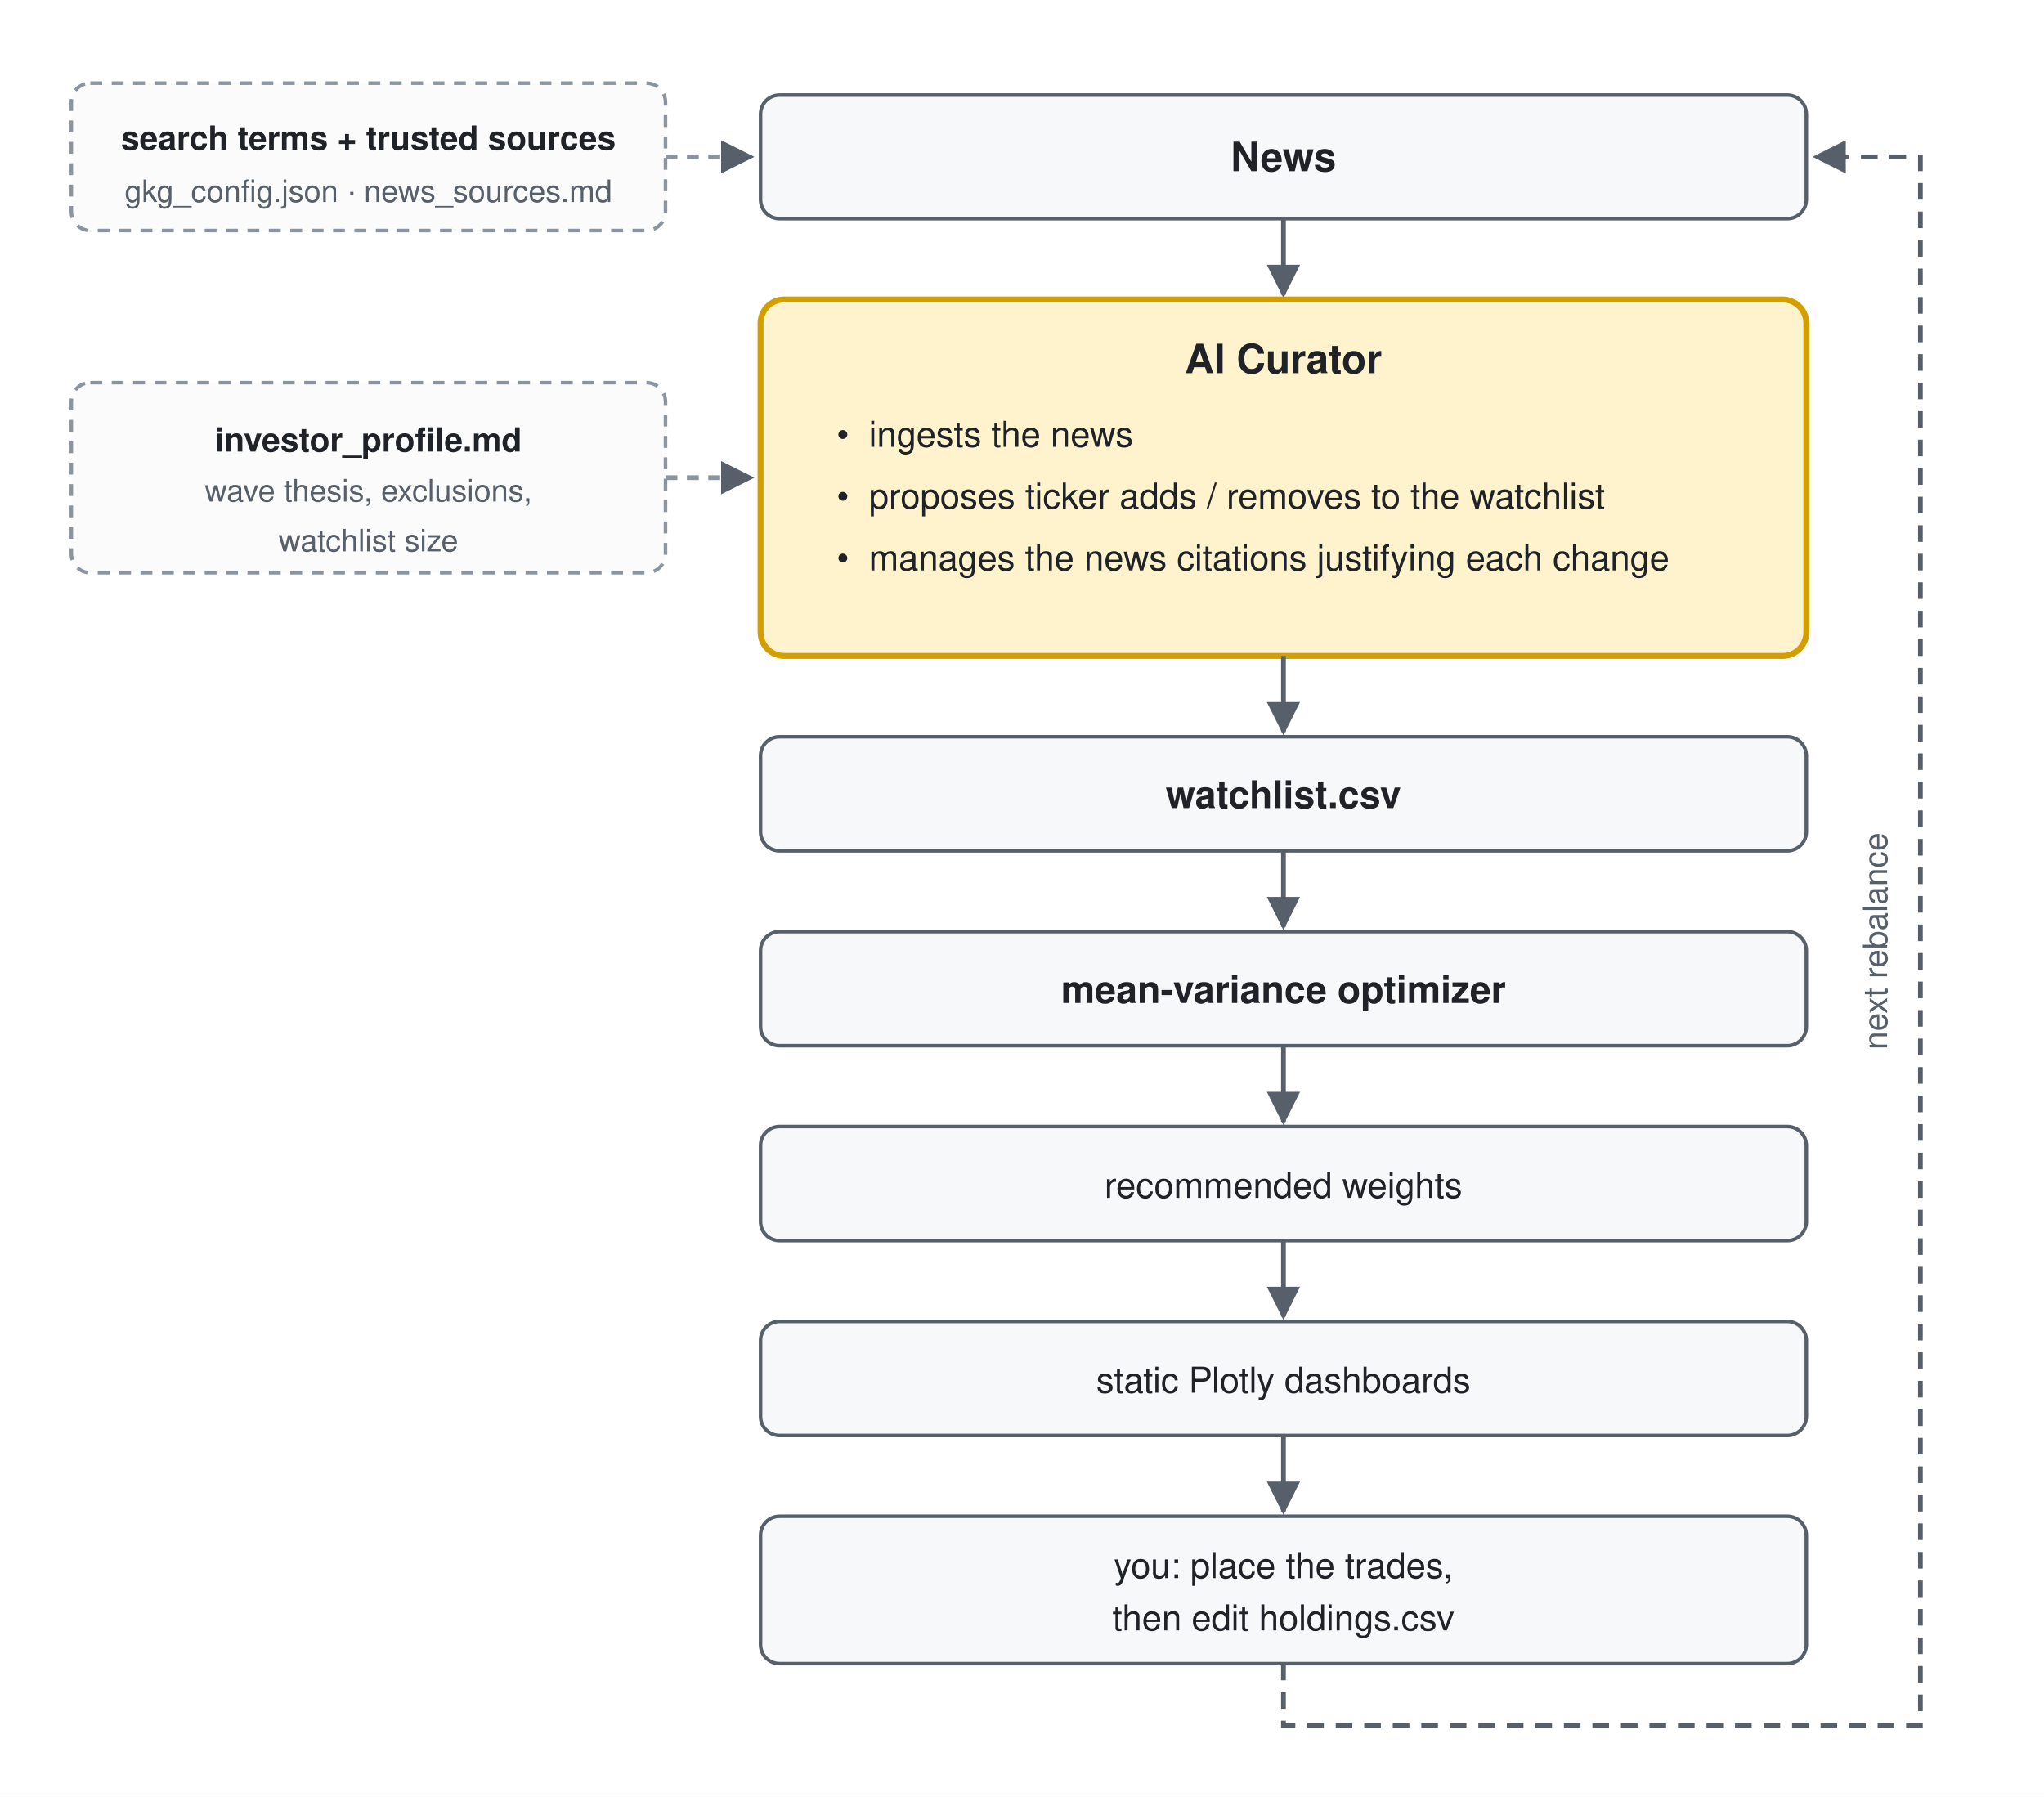
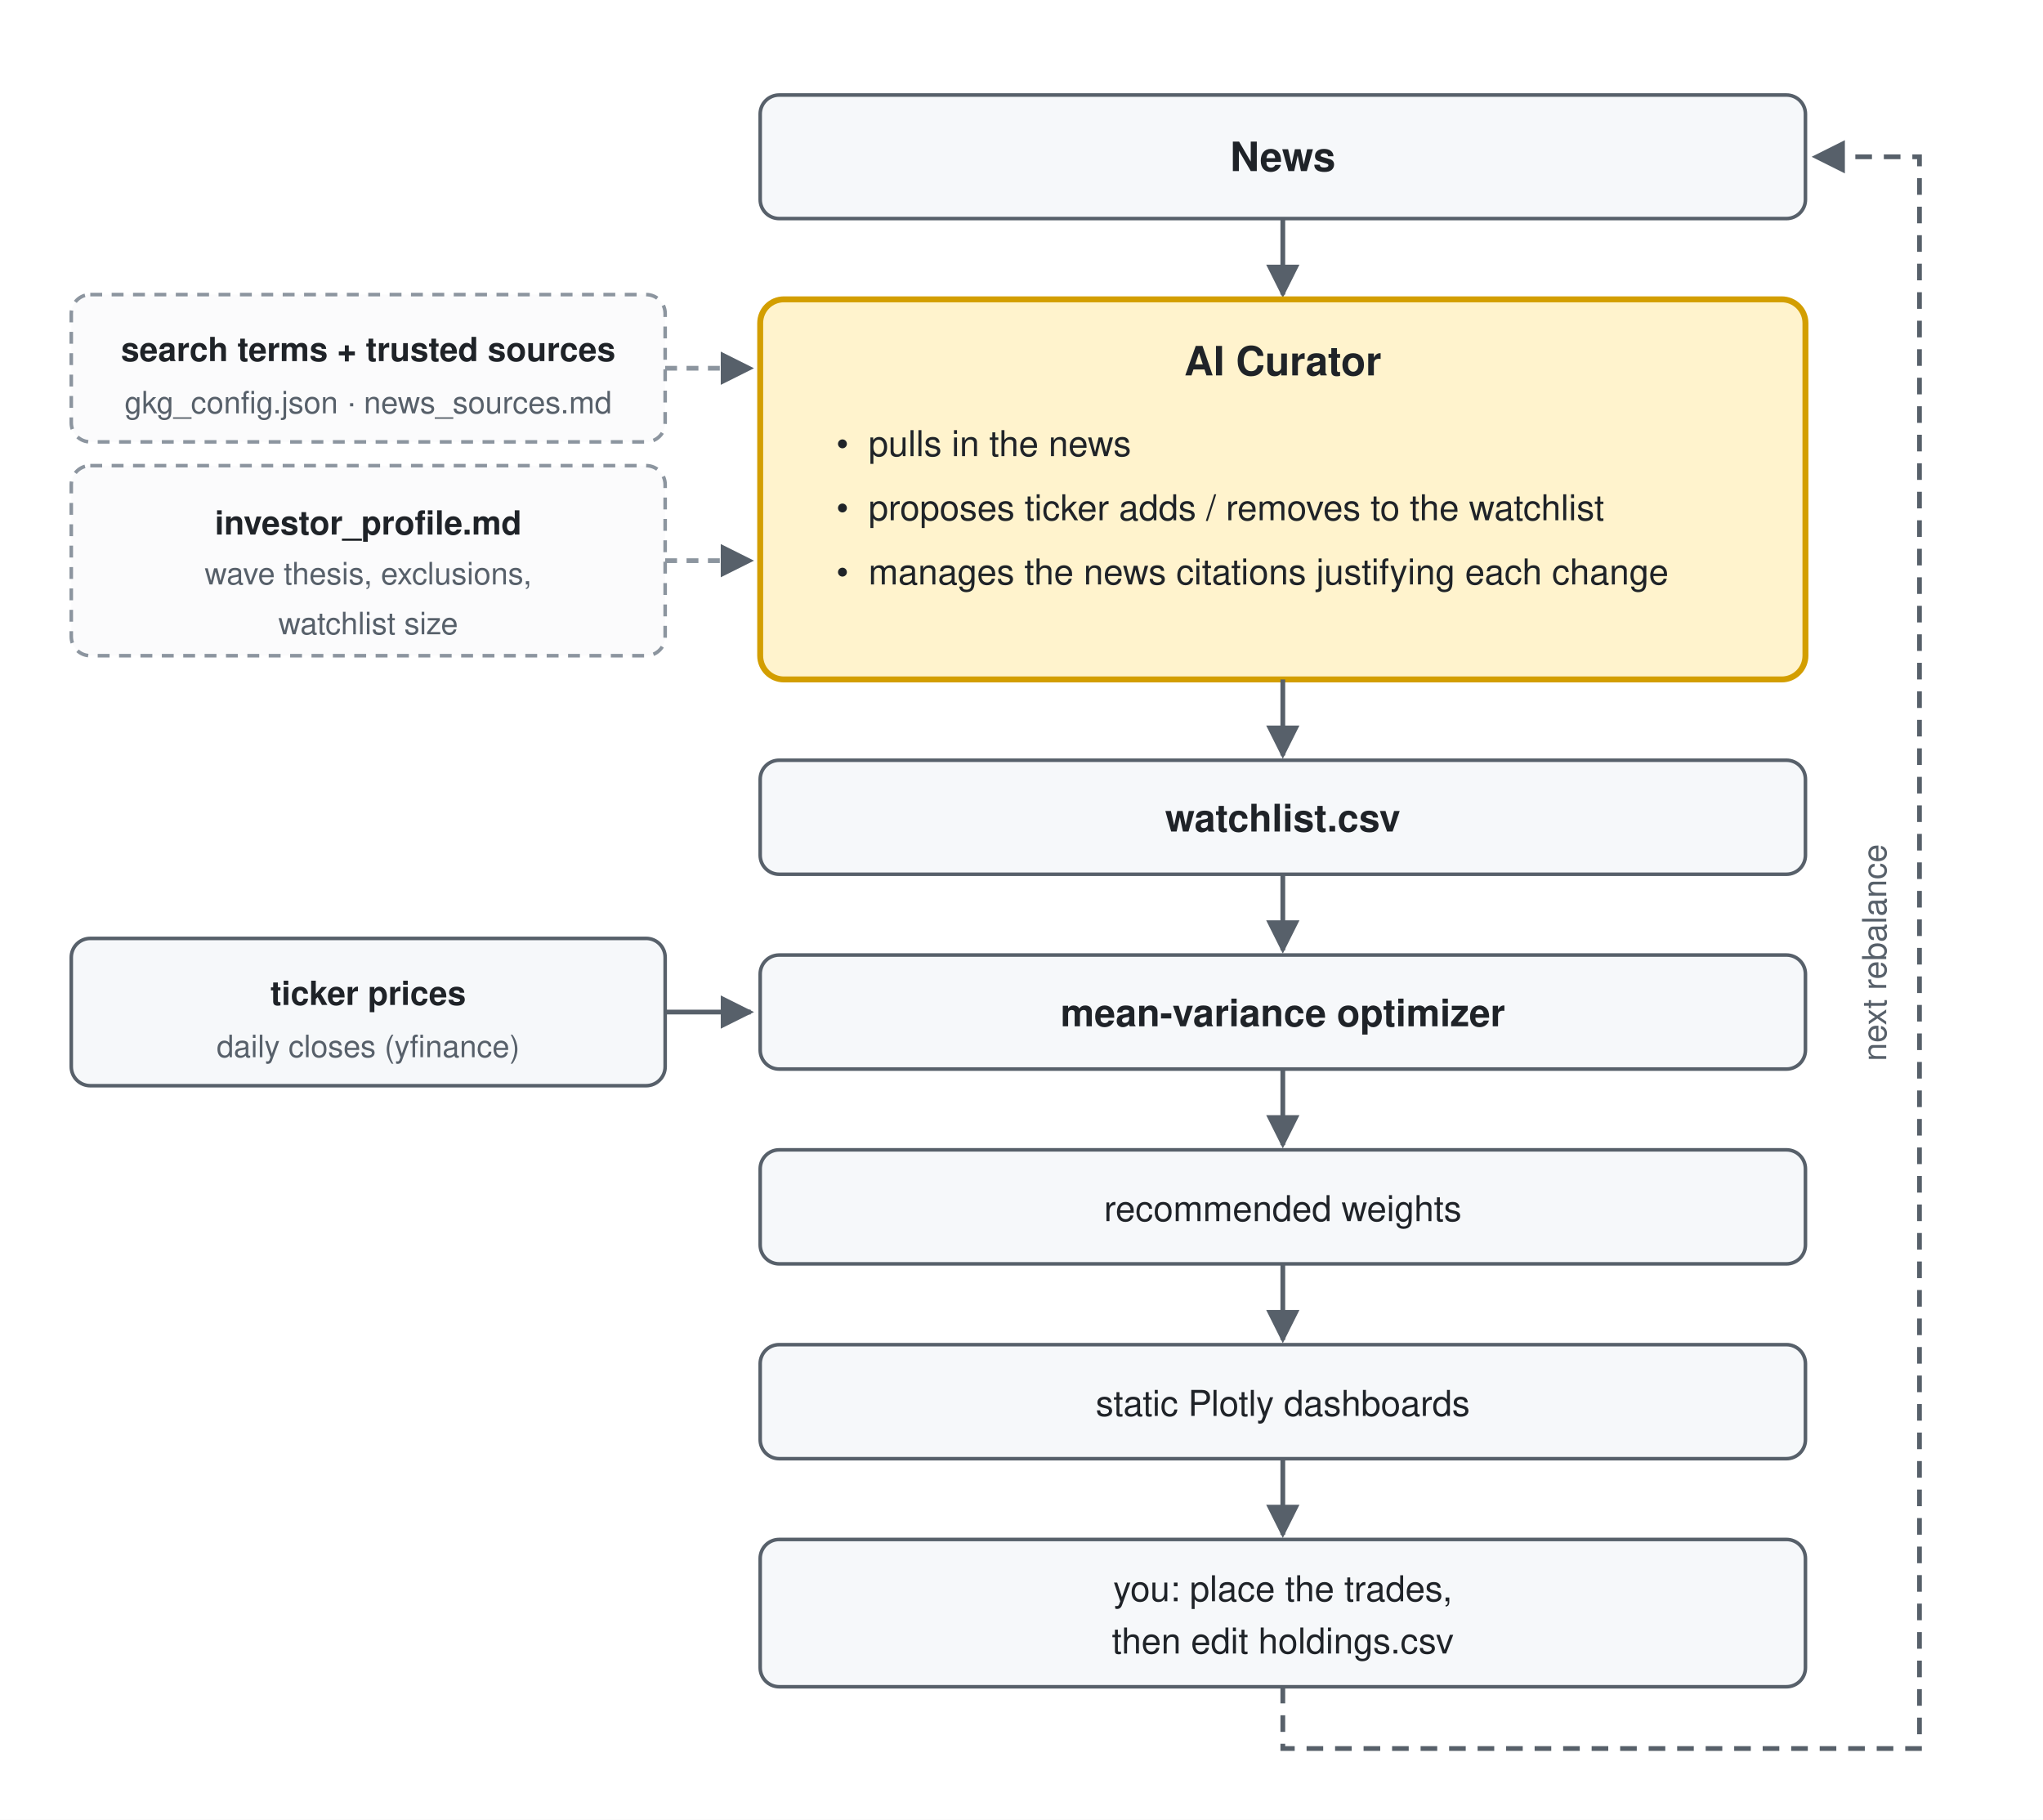
- <svg xmlns="http://www.w3.org/2000/svg" width="860" height="756" viewBox="0 0 860 756" role="img" aria-label="Top-to-bottom pipeline. Search terms and trusted sources feed the news. The investor profile feeds the AI curator. News flows into the AI curator, which ingests the news, proposes ticker adds and removes to the watchlist, and manages the news citations justifying each change. The curator updates watchlist.csv, which feeds the mean-variance optimizer, which outputs recommended weights, which are rendered as static Plotly dashboards, after which you place the trades and edit holdings.csv, looping back to the news at the next rebalance.">
+ <svg xmlns="http://www.w3.org/2000/svg" width="860" height="766" viewBox="0 0 860 766" role="img" aria-label="Top-to-bottom pipeline. News is a data source. The AI curator reads search terms and trusted sources plus the investor profile, pulls in the news, proposes ticker adds and removes to the watchlist, and manages the news citations justifying each change. The curator updates watchlist.csv, which feeds the mean-variance optimizer. The optimizer also reads ticker prices, daily closes from yfinance, and outputs recommended weights, which are rendered as static Plotly dashboards, after which you place the trades and edit holdings.csv, looping back to the news at the next rebalance.">
  <defs>
    <marker id="arw" viewBox="0 0 10 10" refX="9" refY="5" markerWidth="7" markerHeight="7" orient="auto-start-reverse">
      <path d="M0,0 L10,5 L0,10 z" fill="#57606a" />
    </marker>
  </defs>
-   <rect x="0" y="0" width="860" height="756" fill="#ffffff" />
-   <rect x="30" y="35" width="250" height="62" rx="8" fill="#fbfbfc" stroke="#8c959f" stroke-width="1.5" stroke-dasharray="5 4" />
-   <text x="155" y="63" text-anchor="middle" font-family="-apple-system,BlinkMacSystemFont,Segoe UI,Helvetica,Arial,sans-serif" font-size="14" font-weight="600" fill="#1f2328">search terms + trusted sources</text>
-   <text x="155" y="85" text-anchor="middle" font-family="-apple-system,BlinkMacSystemFont,Segoe UI,Helvetica,Arial,sans-serif" font-size="13" fill="#57606a">gkg_config.json · news_sources.md</text>
-   <line x1="280" y1="66" x2="316" y2="66" stroke="#8c959f" stroke-width="2" stroke-dasharray="5 4" marker-end="url(#arw)" />
-   <rect x="30" y="161" width="250" height="80" rx="8" fill="#fbfbfc" stroke="#8c959f" stroke-width="1.5" stroke-dasharray="5 4" />
-   <text x="155" y="190" text-anchor="middle" font-family="-apple-system,BlinkMacSystemFont,Segoe UI,Helvetica,Arial,sans-serif" font-size="14" font-weight="600" fill="#1f2328">investor_profile.md</text>
-   <text x="155" y="211" text-anchor="middle" font-family="-apple-system,BlinkMacSystemFont,Segoe UI,Helvetica,Arial,sans-serif" font-size="13" fill="#57606a">wave thesis, exclusions,</text>
-   <text x="155" y="232" text-anchor="middle" font-family="-apple-system,BlinkMacSystemFont,Segoe UI,Helvetica,Arial,sans-serif" font-size="13" fill="#57606a">watchlist size</text>
-   <line x1="280" y1="201" x2="316" y2="201" stroke="#8c959f" stroke-width="2" stroke-dasharray="5 4" marker-end="url(#arw)" />
+   <rect x="0" y="0" width="860" height="766" fill="#ffffff" />
+   <rect x="30" y="124" width="250" height="62" rx="8" fill="#fbfbfc" stroke="#8c959f" stroke-width="1.5" stroke-dasharray="5 4" />
+   <text x="155" y="152" text-anchor="middle" font-family="-apple-system,BlinkMacSystemFont,Segoe UI,Helvetica,Arial,sans-serif" font-size="14" font-weight="600" fill="#1f2328">search terms + trusted sources</text>
+   <text x="155" y="174" text-anchor="middle" font-family="-apple-system,BlinkMacSystemFont,Segoe UI,Helvetica,Arial,sans-serif" font-size="13" fill="#57606a">gkg_config.json · news_sources.md</text>
+   <line x1="280" y1="155" x2="316" y2="155" stroke="#8c959f" stroke-width="2" stroke-dasharray="5 4" marker-end="url(#arw)" />
+   <rect x="30" y="196" width="250" height="80" rx="8" fill="#fbfbfc" stroke="#8c959f" stroke-width="1.5" stroke-dasharray="5 4" />
+   <text x="155" y="225" text-anchor="middle" font-family="-apple-system,BlinkMacSystemFont,Segoe UI,Helvetica,Arial,sans-serif" font-size="14" font-weight="600" fill="#1f2328">investor_profile.md</text>
+   <text x="155" y="246" text-anchor="middle" font-family="-apple-system,BlinkMacSystemFont,Segoe UI,Helvetica,Arial,sans-serif" font-size="13" fill="#57606a">wave thesis, exclusions,</text>
+   <text x="155" y="267" text-anchor="middle" font-family="-apple-system,BlinkMacSystemFont,Segoe UI,Helvetica,Arial,sans-serif" font-size="13" fill="#57606a">watchlist size</text>
+   <line x1="280" y1="236" x2="316" y2="236" stroke="#8c959f" stroke-width="2" stroke-dasharray="5 4" marker-end="url(#arw)" />
  <rect x="320" y="40" width="440" height="52" rx="8" fill="#f6f8fa" stroke="#57606a" stroke-width="1.5" />
  <text x="540" y="72" text-anchor="middle" font-family="-apple-system,BlinkMacSystemFont,Segoe UI,Helvetica,Arial,sans-serif" font-size="17" font-weight="600" fill="#1f2328">News</text>
  <line x1="540" y1="92" x2="540" y2="124" stroke="#57606a" stroke-width="2" marker-end="url(#arw)" />
-   <rect x="320" y="126" width="440" height="150" rx="10" fill="#fff3cd" stroke="#d39e00" stroke-width="2.5" />
-   <text x="540" y="157" text-anchor="middle" font-family="-apple-system,BlinkMacSystemFont,Segoe UI,Helvetica,Arial,sans-serif" font-size="17" font-weight="600" fill="#1f2328">AI Curator</text>
-   <text x="352" y="188" font-family="-apple-system,BlinkMacSystemFont,Segoe UI,Helvetica,Arial,sans-serif" font-size="15" fill="#1f2328">•  ingests the news</text>
-   <text x="352" y="214" font-family="-apple-system,BlinkMacSystemFont,Segoe UI,Helvetica,Arial,sans-serif" font-size="15" fill="#1f2328">•  proposes ticker adds / removes to the watchlist</text>
-   <text x="352" y="240" font-family="-apple-system,BlinkMacSystemFont,Segoe UI,Helvetica,Arial,sans-serif" font-size="15" fill="#1f2328">•  manages the news citations justifying each change</text>
-   <line x1="540" y1="276" x2="540" y2="308" stroke="#57606a" stroke-width="2" marker-end="url(#arw)" />
-   <rect x="320" y="310" width="440" height="48" rx="8" fill="#f6f8fa" stroke="#57606a" stroke-width="1.5" />
-   <text x="540" y="340" text-anchor="middle" font-family="-apple-system,BlinkMacSystemFont,Segoe UI,Helvetica,Arial,sans-serif" font-size="16" font-weight="600" fill="#1f2328">watchlist.csv</text>
-   <line x1="540" y1="358" x2="540" y2="390" stroke="#57606a" stroke-width="2" marker-end="url(#arw)" />
-   <rect x="320" y="392" width="440" height="48" rx="8" fill="#f6f8fa" stroke="#57606a" stroke-width="1.5" />
-   <text x="540" y="422" text-anchor="middle" font-family="-apple-system,BlinkMacSystemFont,Segoe UI,Helvetica,Arial,sans-serif" font-size="16" font-weight="600" fill="#1f2328">mean-variance optimizer</text>
-   <line x1="540" y1="440" x2="540" y2="472" stroke="#57606a" stroke-width="2" marker-end="url(#arw)" />
-   <rect x="320" y="474" width="440" height="48" rx="8" fill="#f6f8fa" stroke="#57606a" stroke-width="1.5" />
-   <text x="540" y="504" text-anchor="middle" font-family="-apple-system,BlinkMacSystemFont,Segoe UI,Helvetica,Arial,sans-serif" font-size="15" fill="#1f2328">recommended weights</text>
-   <line x1="540" y1="522" x2="540" y2="554" stroke="#57606a" stroke-width="2" marker-end="url(#arw)" />
-   <rect x="320" y="556" width="440" height="48" rx="8" fill="#f6f8fa" stroke="#57606a" stroke-width="1.5" />
-   <text x="540" y="586" text-anchor="middle" font-family="-apple-system,BlinkMacSystemFont,Segoe UI,Helvetica,Arial,sans-serif" font-size="15" fill="#1f2328">static Plotly dashboards</text>
-   <line x1="540" y1="604" x2="540" y2="636" stroke="#57606a" stroke-width="2" marker-end="url(#arw)" />
-   <rect x="320" y="638" width="440" height="62" rx="8" fill="#f6f8fa" stroke="#57606a" stroke-width="1.5" />
-   <text x="540" y="664" text-anchor="middle" font-family="-apple-system,BlinkMacSystemFont,Segoe UI,Helvetica,Arial,sans-serif" font-size="15" fill="#1f2328">you: place the trades,</text>
-   <text x="540" y="686" text-anchor="middle" font-family="-apple-system,BlinkMacSystemFont,Segoe UI,Helvetica,Arial,sans-serif" font-size="15" fill="#1f2328">then edit holdings.csv</text>
-   <path d="M 540 700 L 540 726 L 808 726 L 808 66 L 764 66" fill="none" stroke="#57606a" stroke-width="2" stroke-dasharray="7 5" marker-end="url(#arw)" />
-   <text x="794" y="396" text-anchor="middle" transform="rotate(-90 794 396)" font-family="-apple-system,BlinkMacSystemFont,Segoe UI,Helvetica,Arial,sans-serif" font-size="14" fill="#57606a">next rebalance</text>
+   <rect x="320" y="126" width="440" height="160" rx="10" fill="#fff3cd" stroke="#d39e00" stroke-width="2.5" />
+   <text x="540" y="158" text-anchor="middle" font-family="-apple-system,BlinkMacSystemFont,Segoe UI,Helvetica,Arial,sans-serif" font-size="17" font-weight="600" fill="#1f2328">AI Curator</text>
+   <text x="352" y="192" font-family="-apple-system,BlinkMacSystemFont,Segoe UI,Helvetica,Arial,sans-serif" font-size="15" fill="#1f2328">•  pulls in the news</text>
+   <text x="352" y="219" font-family="-apple-system,BlinkMacSystemFont,Segoe UI,Helvetica,Arial,sans-serif" font-size="15" fill="#1f2328">•  proposes ticker adds / removes to the watchlist</text>
+   <text x="352" y="246" font-family="-apple-system,BlinkMacSystemFont,Segoe UI,Helvetica,Arial,sans-serif" font-size="15" fill="#1f2328">•  manages the news citations justifying each change</text>
+   <line x1="540" y1="286" x2="540" y2="318" stroke="#57606a" stroke-width="2" marker-end="url(#arw)" />
+   <rect x="320" y="320" width="440" height="48" rx="8" fill="#f6f8fa" stroke="#57606a" stroke-width="1.5" />
+   <text x="540" y="350" text-anchor="middle" font-family="-apple-system,BlinkMacSystemFont,Segoe UI,Helvetica,Arial,sans-serif" font-size="16" font-weight="600" fill="#1f2328">watchlist.csv</text>
+   <line x1="540" y1="368" x2="540" y2="400" stroke="#57606a" stroke-width="2" marker-end="url(#arw)" />
+   <rect x="30" y="395" width="250" height="62" rx="8" fill="#f6f8fa" stroke="#57606a" stroke-width="1.5" />
+   <text x="155" y="423" text-anchor="middle" font-family="-apple-system,BlinkMacSystemFont,Segoe UI,Helvetica,Arial,sans-serif" font-size="14" font-weight="600" fill="#1f2328">ticker prices</text>
+   <text x="155" y="445" text-anchor="middle" font-family="-apple-system,BlinkMacSystemFont,Segoe UI,Helvetica,Arial,sans-serif" font-size="13" fill="#57606a">daily closes (yfinance)</text>
+   <line x1="280" y1="426" x2="316" y2="426" stroke="#57606a" stroke-width="2" marker-end="url(#arw)" />
+   <rect x="320" y="402" width="440" height="48" rx="8" fill="#f6f8fa" stroke="#57606a" stroke-width="1.5" />
+   <text x="540" y="432" text-anchor="middle" font-family="-apple-system,BlinkMacSystemFont,Segoe UI,Helvetica,Arial,sans-serif" font-size="16" font-weight="600" fill="#1f2328">mean-variance optimizer</text>
+   <line x1="540" y1="450" x2="540" y2="482" stroke="#57606a" stroke-width="2" marker-end="url(#arw)" />
+   <rect x="320" y="484" width="440" height="48" rx="8" fill="#f6f8fa" stroke="#57606a" stroke-width="1.5" />
+   <text x="540" y="514" text-anchor="middle" font-family="-apple-system,BlinkMacSystemFont,Segoe UI,Helvetica,Arial,sans-serif" font-size="15" fill="#1f2328">recommended weights</text>
+   <line x1="540" y1="532" x2="540" y2="564" stroke="#57606a" stroke-width="2" marker-end="url(#arw)" />
+   <rect x="320" y="566" width="440" height="48" rx="8" fill="#f6f8fa" stroke="#57606a" stroke-width="1.5" />
+   <text x="540" y="596" text-anchor="middle" font-family="-apple-system,BlinkMacSystemFont,Segoe UI,Helvetica,Arial,sans-serif" font-size="15" fill="#1f2328">static Plotly dashboards</text>
+   <line x1="540" y1="614" x2="540" y2="646" stroke="#57606a" stroke-width="2" marker-end="url(#arw)" />
+   <rect x="320" y="648" width="440" height="62" rx="8" fill="#f6f8fa" stroke="#57606a" stroke-width="1.5" />
+   <text x="540" y="674" text-anchor="middle" font-family="-apple-system,BlinkMacSystemFont,Segoe UI,Helvetica,Arial,sans-serif" font-size="15" fill="#1f2328">you: place the trades,</text>
+   <text x="540" y="696" text-anchor="middle" font-family="-apple-system,BlinkMacSystemFont,Segoe UI,Helvetica,Arial,sans-serif" font-size="15" fill="#1f2328">then edit holdings.csv</text>
+   <path d="M 540 710 L 540 736 L 808 736 L 808 66 L 764 66" fill="none" stroke="#57606a" stroke-width="2" stroke-dasharray="7 5" marker-end="url(#arw)" />
+   <text x="794" y="401" text-anchor="middle" transform="rotate(-90 794 401)" font-family="-apple-system,BlinkMacSystemFont,Segoe UI,Helvetica,Arial,sans-serif" font-size="14" fill="#57606a">next rebalance</text>
</svg>
